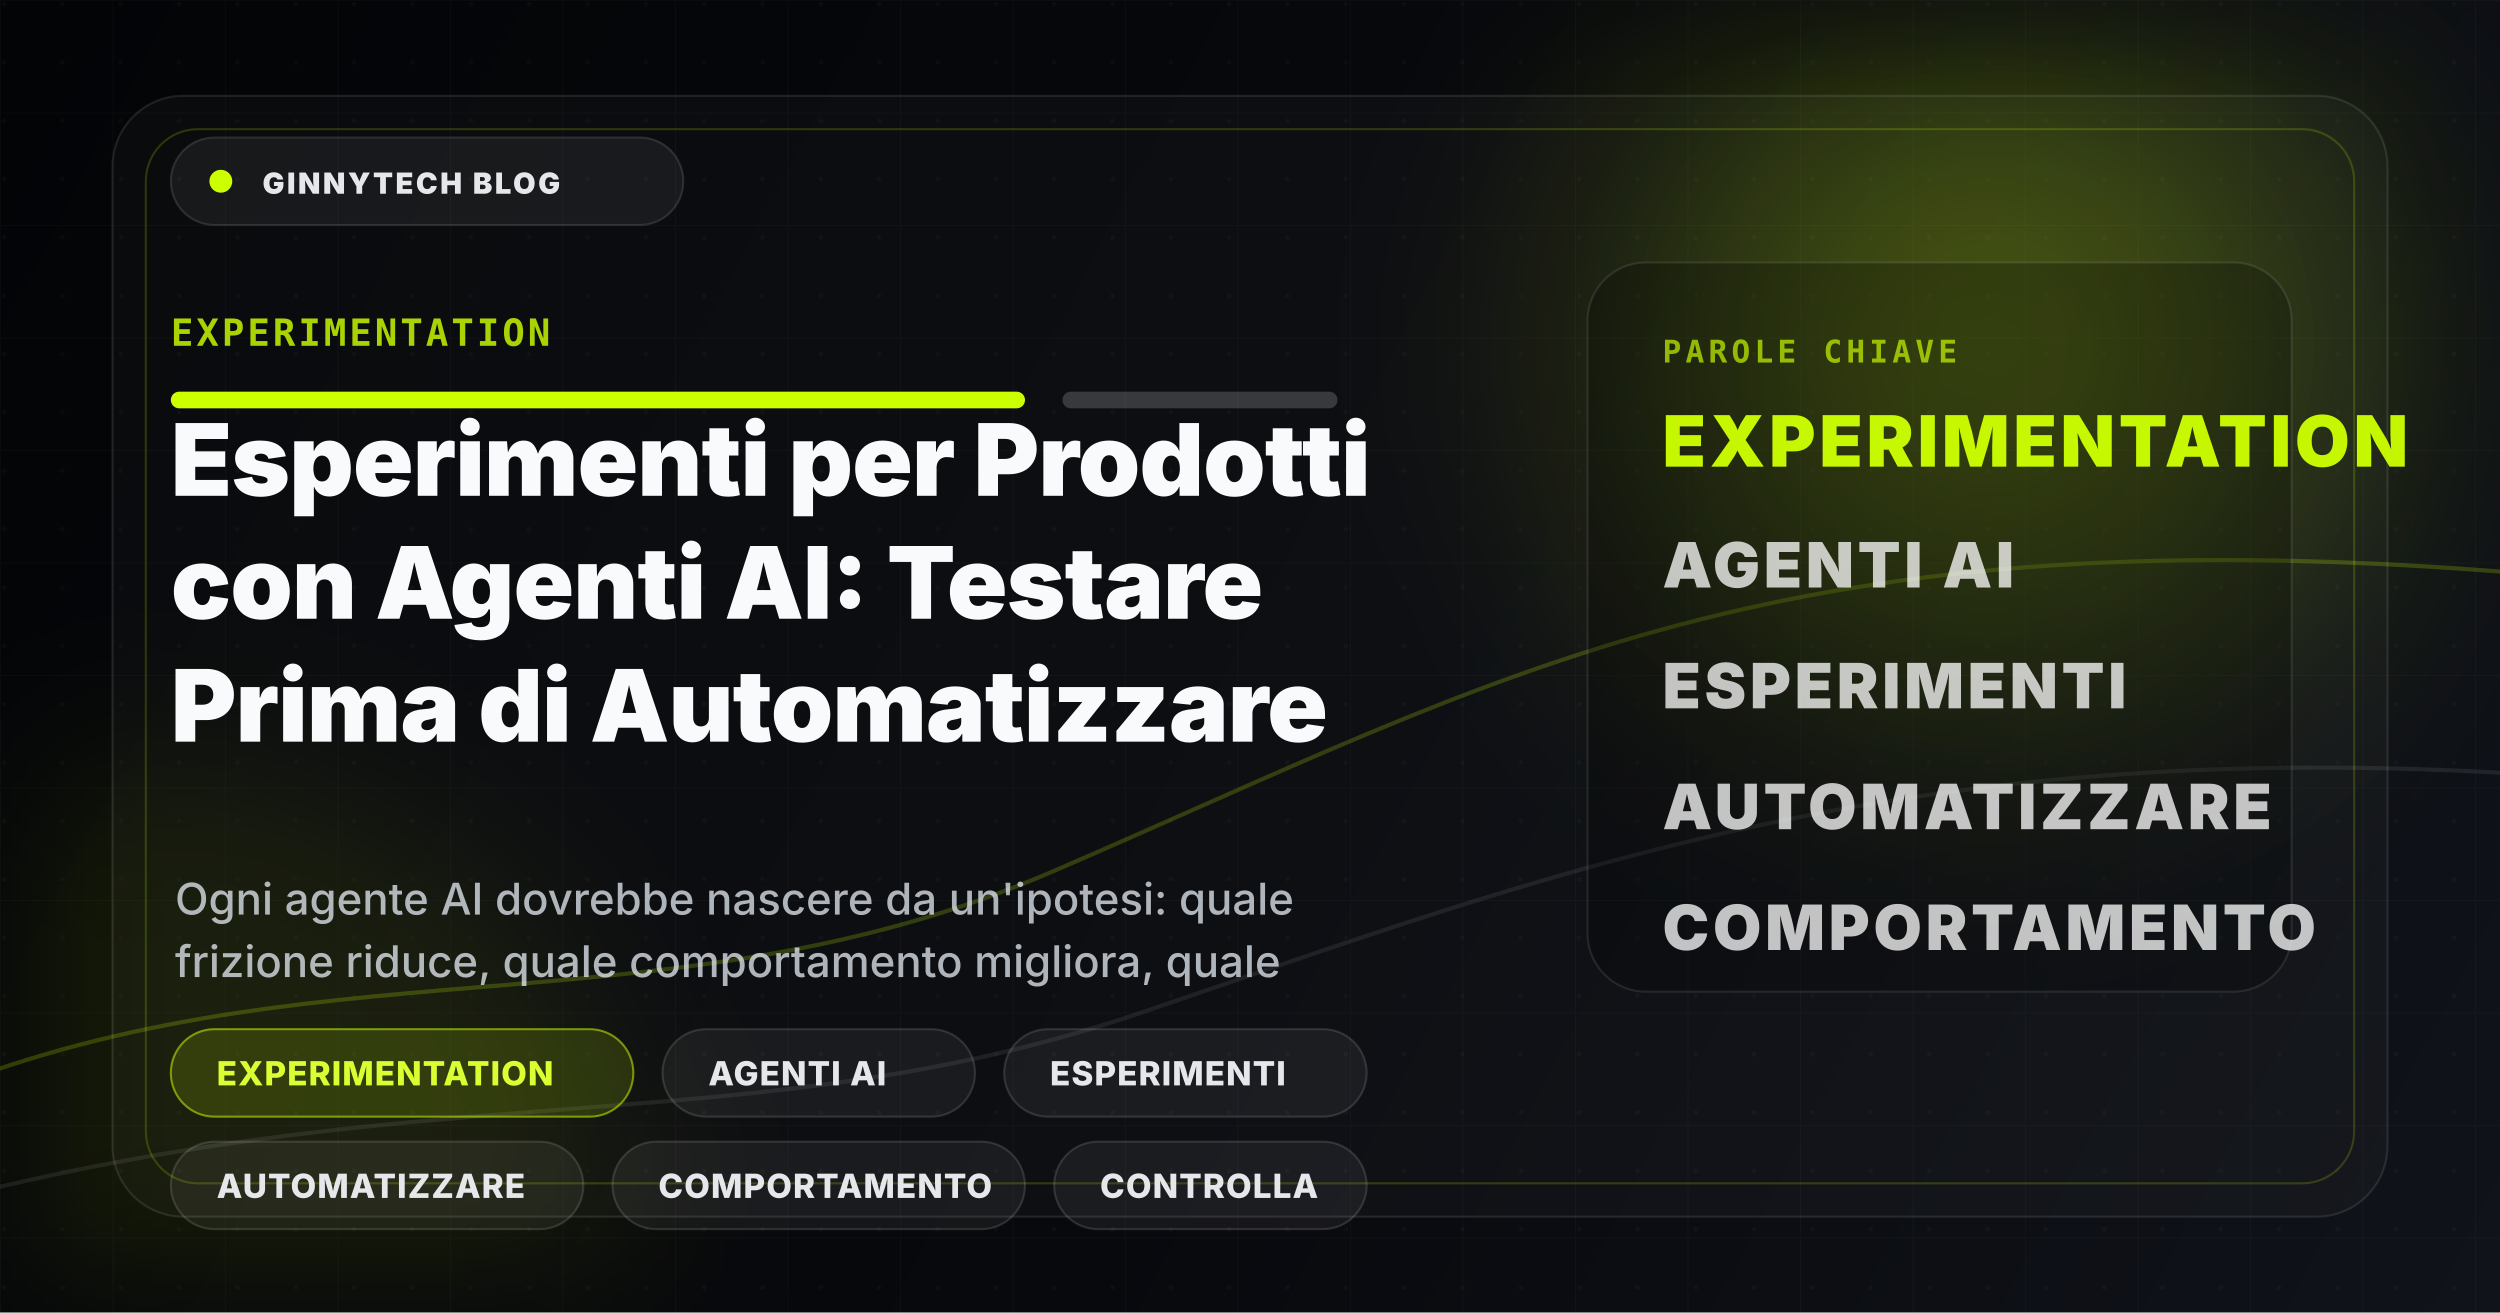
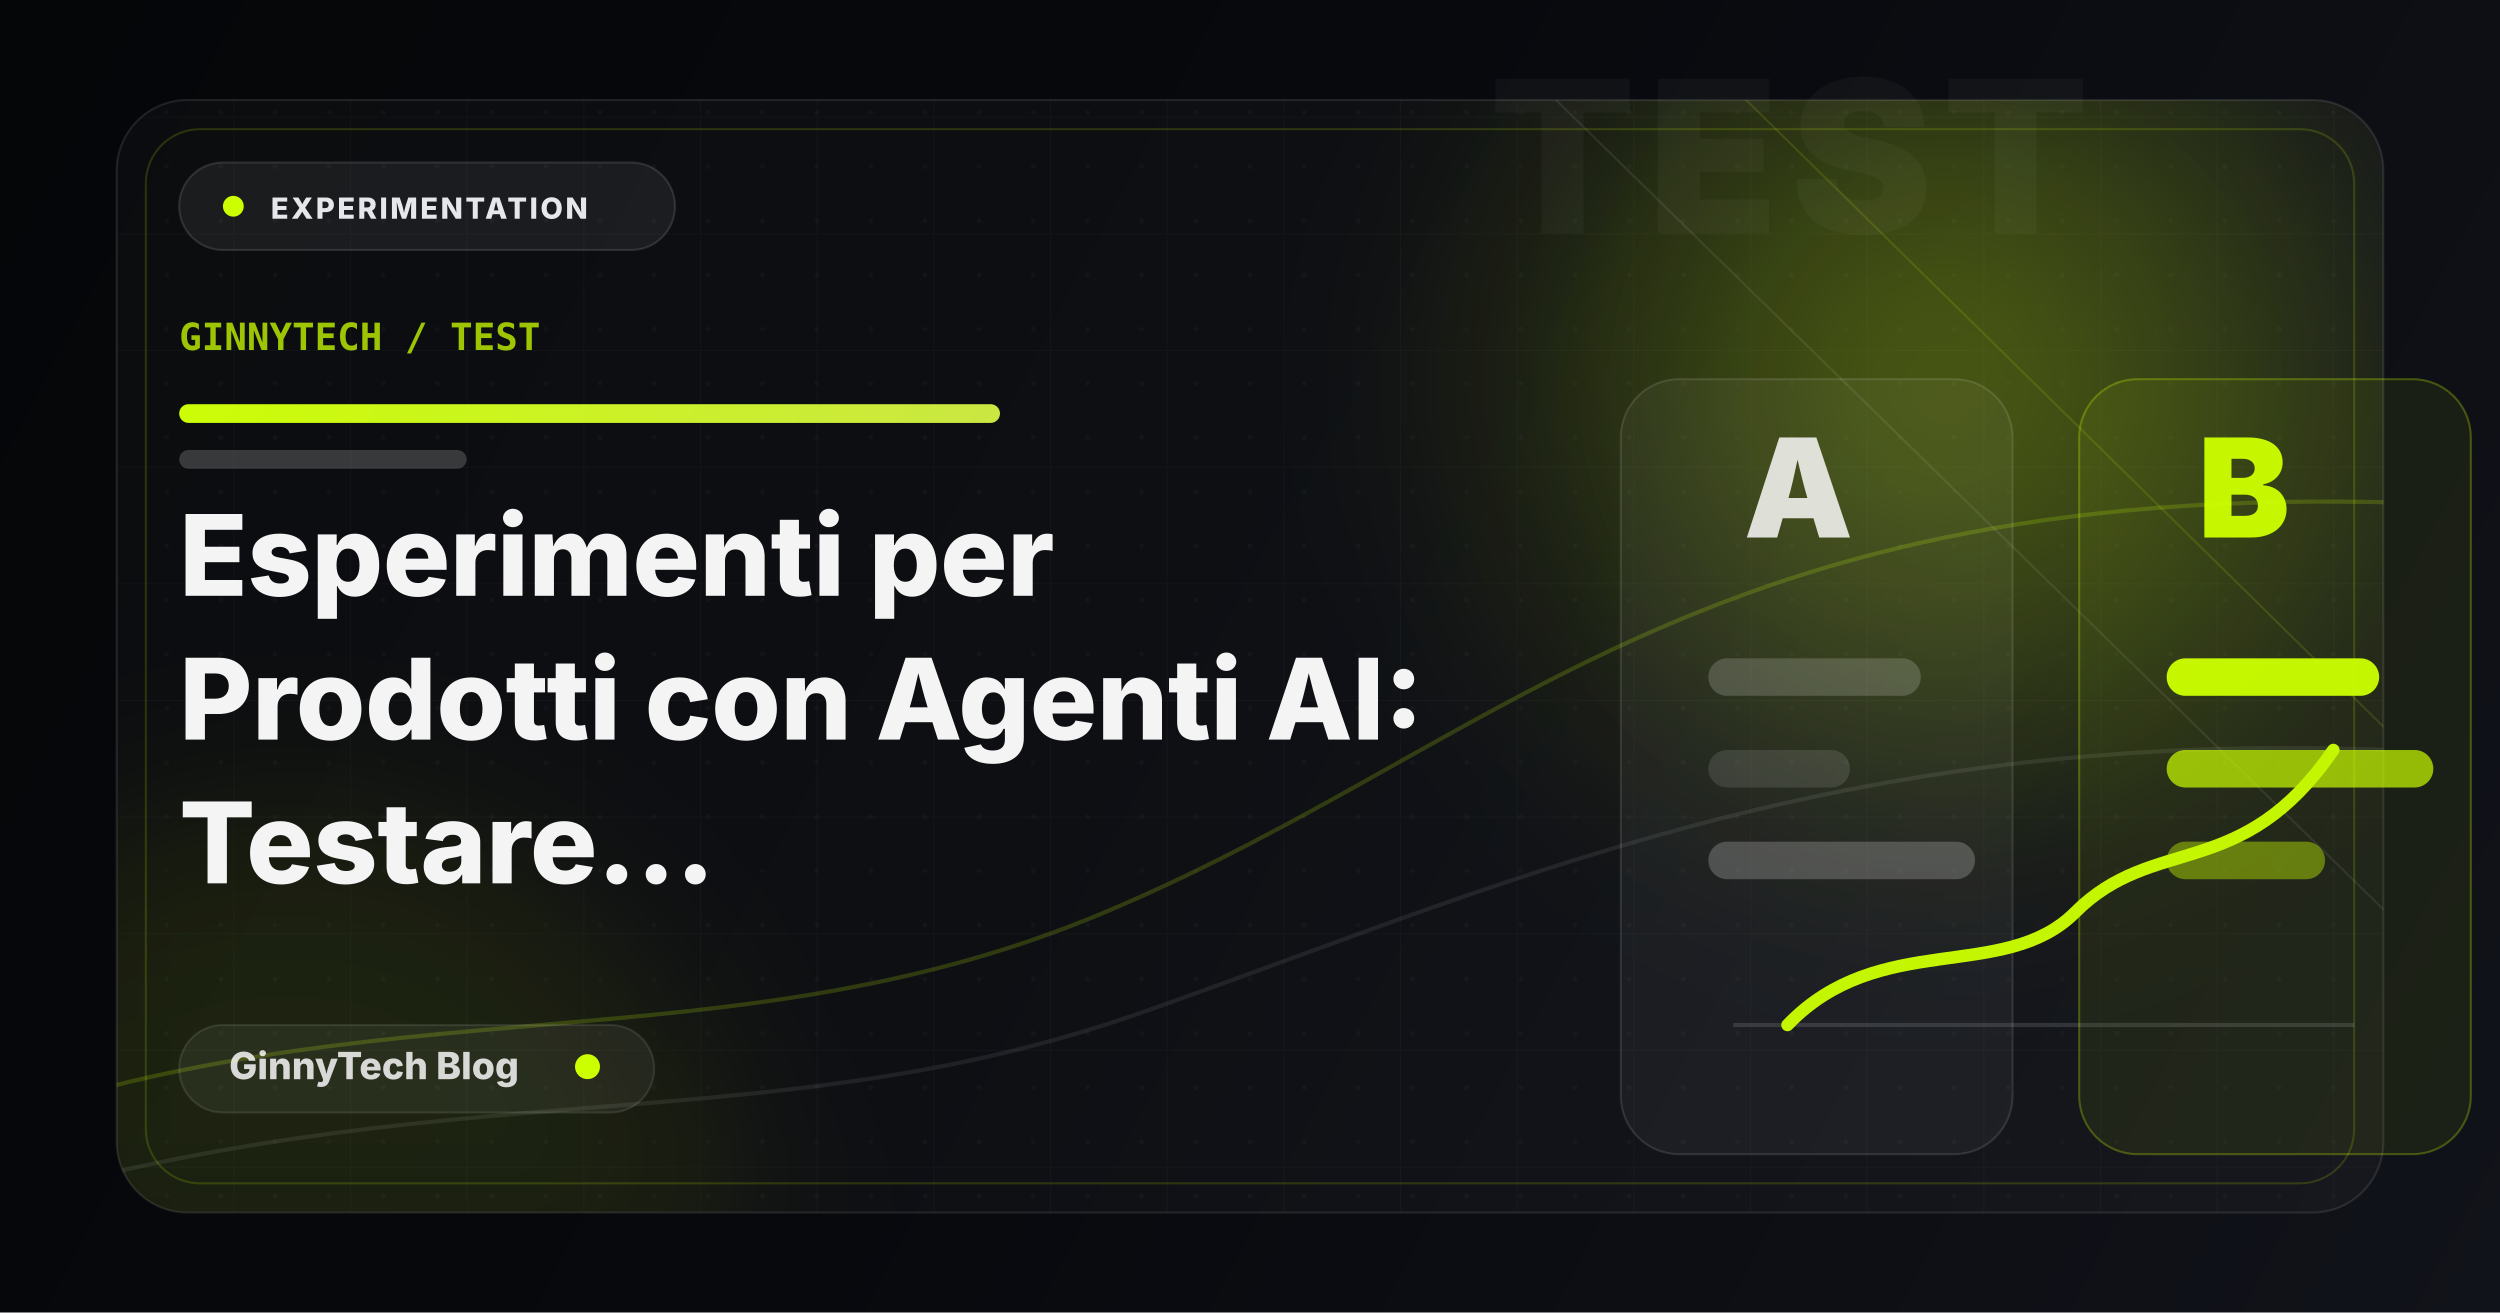
- <svg xmlns="http://www.w3.org/2000/svg" width="1200" height="630" viewBox="0 0 1200 630" fill="none" role="img" aria-label="Copertina articolo GinnyTech: Esperimenti per Prodotti con Agenti AI: Testare Prima di Automatizzare">
+ <svg xmlns="http://www.w3.org/2000/svg" width="1200" height="630" viewBox="0 0 1200 630" fill="none">
  <defs>
    <linearGradient id="bg" x1="0" y1="0" x2="1200" y2="630" gradientUnits="userSpaceOnUse">
-       <stop offset="0" stop-color="#030406" />
-       <stop offset="0.55" stop-color="#08090d" />
-       <stop offset="1" stop-color="#10131a" />
+       <stop offset="0" stop-color="#050608" />
+       <stop offset="0.46" stop-color="#08090d" />
+       <stop offset="1" stop-color="#11131a" />
    </linearGradient>
-     <radialGradient id="limeGlow" cx="50%" cy="50%" r="50%">
-       <stop offset="0" stop-color="#ccff00" stop-opacity="0.34" />
+     <linearGradient id="lime" x1="96" y1="100" x2="1060" y2="548" gradientUnits="userSpaceOnUse">
+       <stop offset="0" stop-color="#ccff00" stop-opacity="1" />
+       <stop offset="0.52" stop-color="#e7ff65" stop-opacity="0.86" />
+       <stop offset="1" stop-color="#b3e600" stop-opacity="0.9" />
+     </linearGradient>
+     <radialGradient id="glow" cx="50%" cy="50%" r="50%">
+       <stop offset="0" stop-color="#ccff00" stop-opacity="0.35" />
      <stop offset="1" stop-color="#ccff00" stop-opacity="0" />
    </radialGradient>
-     <pattern id="grid" width="54" height="54" patternUnits="userSpaceOnUse">
-       <path d="M54 0H0V54" stroke="rgba(255,255,255,0.07)" stroke-width="1" />
-     </pattern>
-     <pattern id="dots" width="28" height="28" patternUnits="userSpaceOnUse">
-       <circle cx="2" cy="2" r="1.1" fill="rgba(255,255,255,0.13)" />
-     </pattern>
-     <filter id="blur" x="-50%" y="-50%" width="200%" height="200%">
+     <filter id="softBlur" x="-40%" y="-40%" width="180%" height="180%">
      <feGaussianBlur stdDeviation="44" />
    </filter>
+     <pattern id="dots" width="26" height="26" patternUnits="userSpaceOnUse">
+       <circle cx="2" cy="2" r="1.15" fill="rgba(255,255,255,0.12)" />
+     </pattern>
+     <pattern id="grid" width="56" height="56" patternUnits="userSpaceOnUse">
+       <path d="M56 0H0V56" stroke="rgba(255,255,255,0.08)" stroke-width="1" />
+     </pattern>
+     <clipPath id="frameClip">
+       <rect x="56" y="48" width="1088" height="534" rx="34" />
+     </clipPath>
  </defs>
  <rect width="1200" height="630" fill="url(#bg)" />
-   <rect width="1200" height="630" fill="url(#grid)" opacity="0.34" />
-   <rect width="1200" height="630" fill="url(#dots)" opacity="0.18" />
-   <circle cx="955" cy="166" r="258" fill="url(#limeGlow)" filter="url(#blur)" />
-   <circle cx="80" cy="590" r="220" fill="#ccff00" fill-opacity="0.08" filter="url(#blur)" />
-   <path d="M-20 520C160 452 326 496 506 418C724 324 852 244 1220 276" stroke="rgba(204,255,0,0.20)" stroke-width="2" />
-   <path d="M-18 574C214 516 366 548 548 486C742 420 914 352 1218 372" stroke="rgba(255,255,255,0.08)" stroke-width="2" />
-   <rect x="54" y="46" width="1092" height="538" rx="34" fill="rgba(255,255,255,0.024)" stroke="rgba(255,255,255,0.10)" />
-   <rect x="70" y="62" width="1060" height="506" rx="25" stroke="rgba(204,255,0,0.18)" />
-   <g transform="translate(82 94)">
-     <rect x="0" y="-28" width="246" height="42" rx="21" fill="rgba(255,255,255,0.06)" stroke="rgba(255,255,255,0.12)" />
-     <circle cx="24" cy="-7" r="5.5" fill="#ccff00" />
-     <text x="44" y="-1" font-family="Montserrat, Inter, Arial, sans-serif" font-size="14" font-weight="850" letter-spacing="1.2" fill="#e5e7eb">GINNYTECH BLOG</text>
+   <g clip-path="url(#frameClip)">
+     <rect x="0" y="0" width="1200" height="630" fill="url(#grid)" opacity="0.28" />
+     <rect x="0" y="0" width="1200" height="630" fill="url(#dots)" opacity="0.2" />
+     <circle cx="934" cy="184" r="260" fill="url(#glow)" filter="url(#softBlur)" />
+     <circle cx="138" cy="602" r="210" fill="#ccff00" fill-opacity="0.09" filter="url(#softBlur)" />
+     <path d="M-20 544C180 470 350 514 530 438C730 354 826 218 1208 244" stroke="rgba(204,255,0,0.18)" stroke-width="2" />
+     <path d="M-18 582C212 512 366 550 548 486C736 420 906 338 1210 364" stroke="rgba(255,255,255,0.08)" stroke-width="2" />
+     <path d="M616 -80L1166 458" stroke="rgba(255,255,255,0.08)" stroke-width="1" />
+     <path d="M708 -80L1190 394" stroke="rgba(204,255,0,0.13)" stroke-width="1" />
  </g>
-   <text x="82" y="166" font-family="JetBrains Mono, Consolas, monospace" font-size="18" font-weight="800" letter-spacing="1.4" fill="rgba(204,255,0,0.82)">EXPERIMENTATION</text>
-   <rect x="82" y="188" width="410" height="8" rx="4" fill="#ccff00" />
-   <rect x="510" y="188" width="132" height="8" rx="4" fill="rgba(255,255,255,0.18)" />
-   <text x="82" y="238" font-family="Montserrat, Inter, Arial, sans-serif" font-size="48" font-weight="850" letter-spacing="-0.4" fill="#f8fafc">Esperimenti per Prodotti</text>
-   <text x="82" y="297" font-family="Montserrat, Inter, Arial, sans-serif" font-size="48" font-weight="850" letter-spacing="-0.4" fill="#f8fafc">con Agenti AI: Testare</text>
-   <text x="82" y="356" font-family="Montserrat, Inter, Arial, sans-serif" font-size="48" font-weight="850" letter-spacing="-0.4" fill="#f8fafc">Prima di Automatizzare</text>
-   <text x="84" y="439" font-family="Inter, Arial, sans-serif" font-size="21" font-weight="500" fill="rgba(226,232,240,0.76)">Ogni agente AI dovrebbe nascere da un'ipotesi: quale</text>
-   <text x="84" y="469" font-family="Inter, Arial, sans-serif" font-size="21" font-weight="500" fill="rgba(226,232,240,0.76)">frizione riduce, quale comportamento migliora, quale</text>
-   <g opacity="0.96">
-     <rect x="762" y="126" width="338" height="350" rx="28" fill="rgba(0,0,0,0.24)" stroke="rgba(255,255,255,0.10)" />
-     <text x="798" y="174" font-family="JetBrains Mono, Consolas, monospace" font-size="15" font-weight="800" letter-spacing="2" fill="rgba(204,255,0,0.70)">PAROLE CHIAVE</text>
-     <text x="798" y="224" font-family="Montserrat, Inter, Arial, sans-serif" font-size="34" font-weight="900" letter-spacing="1.8" fill="#ccff00">EXPERIMENTATION</text>
-     <text x="798" y="282" font-family="Montserrat, Inter, Arial, sans-serif" font-size="30" font-weight="900" letter-spacing="1.8" fill="rgba(255,255,255,0.78)">AGENTI AI</text>
-     <text x="798" y="340" font-family="Montserrat, Inter, Arial, sans-serif" font-size="30" font-weight="900" letter-spacing="1.8" fill="rgba(255,255,255,0.78)">ESPERIMENTI</text>
-     <text x="798" y="398" font-family="Montserrat, Inter, Arial, sans-serif" font-size="30" font-weight="900" letter-spacing="1.8" fill="rgba(255,255,255,0.78)">AUTOMATIZZARE</text>
-     <text x="798" y="456" font-family="Montserrat, Inter, Arial, sans-serif" font-size="30" font-weight="900" letter-spacing="1.8" fill="rgba(255,255,255,0.78)">COMPORTAMENTO</text>
+   <rect x="56" y="48" width="1088" height="534" rx="34" fill="rgba(255,255,255,0.025)" stroke="rgba(255,255,255,0.10)" />
+   <rect x="70" y="62" width="1060" height="506" rx="26" stroke="rgba(204,255,0,0.16)" stroke-width="1" />
+   <rect x="86" y="78" width="238" height="42" rx="21" fill="rgba(255,255,255,0.065)" stroke="rgba(255,255,255,0.12)" />
+   <circle cx="112" cy="99" r="5" fill="#ccff00" />
+   <text x="130" y="105" font-family="Montserrat, Inter, Arial, sans-serif" font-size="14" font-weight="800" letter-spacing="1.2" fill="#e5e7eb">EXPERIMENTATION</text>
+   <text x="86" y="168" font-family="JetBrains Mono, Consolas, monospace" font-size="18" font-weight="700" fill="rgba(204,255,0,0.76)">GINNYTECH / TEST</text>
+   <rect x="86" y="194" width="394" height="9" rx="4.5" fill="url(#lime)" />
+   <rect x="86" y="216" width="138" height="9" rx="4.5" fill="rgba(255,255,255,0.18)" />
+   <text x="715" y="112" font-family="Montserrat, Inter, Arial, sans-serif" font-size="102" font-weight="900" letter-spacing="6" fill="rgba(255,255,255,0.035)">TEST</text>
+   <g transform="translate(746 142)" opacity="0.96">
+     <rect x="32" y="40" width="188" height="372" rx="28" fill="rgba(255,255,255,0.045)" stroke="rgba(255,255,255,0.12)" />
+     <rect x="252" y="40" width="188" height="372" rx="28" fill="rgba(204,255,0,0.07)" stroke="rgba(204,255,0,0.28)" />
+     <text x="91" y="116" font-family="Montserrat, Inter, Arial, sans-serif" font-size="66" font-weight="900" fill="rgba(255,255,255,0.86)">A</text>
+     <text x="309" y="116" font-family="Montserrat, Inter, Arial, sans-serif" font-size="66" font-weight="900" fill="#ccff00">B</text>
+     <rect x="74" y="174" width="102" height="18" rx="9" fill="rgba(255,255,255,0.18)" />
+     <rect x="74" y="218" width="68" height="18" rx="9" fill="rgba(255,255,255,0.12)" />
+     <rect x="74" y="262" width="128" height="18" rx="9" fill="rgba(255,255,255,0.22)" />
+     <rect x="294" y="174" width="102" height="18" rx="9" fill="#ccff00" />
+     <rect x="294" y="218" width="128" height="18" rx="9" fill="rgba(204,255,0,0.72)" />
+     <rect x="294" y="262" width="76" height="18" rx="9" fill="rgba(204,255,0,0.42)" />
+     <path d="M86 350H384" stroke="rgba(255,255,255,0.13)" stroke-width="2" />
+     <path d="M112 350C156 304 216 330 250 296C288 258 330 282 374 218" stroke="#ccff00" stroke-width="6" stroke-linecap="round" fill="none" />
  </g>
-   <g transform="translate(82 526)">
-     <rect x="0" y="-32" width="222" height="42" rx="21" fill="rgba(204,255,0,0.14)" stroke="rgba(204,255,0,0.52)" />
-     <text x="22" y="-5" font-family="Montserrat, Inter, Arial, sans-serif" font-size="16" font-weight="800" letter-spacing="0.5" fill="#d9ff33">EXPERIMENTATION</text>
-   </g>
-   <g transform="translate(318 526)">
-     <rect x="0" y="-32" width="150" height="42" rx="21" fill="rgba(255,255,255,0.055)" stroke="rgba(255,255,255,0.13)" />
-     <text x="22" y="-5" font-family="Montserrat, Inter, Arial, sans-serif" font-size="16" font-weight="800" letter-spacing="0.5" fill="#e5e7eb">AGENTI AI</text>
-   </g>
-   <g transform="translate(482 526)">
-     <rect x="0" y="-32" width="174" height="42" rx="21" fill="rgba(255,255,255,0.055)" stroke="rgba(255,255,255,0.13)" />
-     <text x="22" y="-5" font-family="Montserrat, Inter, Arial, sans-serif" font-size="16" font-weight="800" letter-spacing="0.5" fill="#e5e7eb">ESPERIMENTI</text>
-   </g>
-   <g transform="translate(82 580)">
-     <rect x="0" y="-32" width="198" height="42" rx="21" fill="rgba(255,255,255,0.055)" stroke="rgba(255,255,255,0.13)" />
-     <text x="22" y="-5" font-family="Montserrat, Inter, Arial, sans-serif" font-size="16" font-weight="800" letter-spacing="0.5" fill="#e5e7eb">AUTOMATIZZARE</text>
-   </g>
-   <g transform="translate(294 580)">
-     <rect x="0" y="-32" width="198" height="42" rx="21" fill="rgba(255,255,255,0.055)" stroke="rgba(255,255,255,0.13)" />
-     <text x="22" y="-5" font-family="Montserrat, Inter, Arial, sans-serif" font-size="16" font-weight="800" letter-spacing="0.5" fill="#e5e7eb">COMPORTAMENTO</text>
-   </g>
-   <g transform="translate(506 580)">
-     <rect x="0" y="-32" width="150" height="42" rx="21" fill="rgba(255,255,255,0.055)" stroke="rgba(255,255,255,0.13)" />
-     <text x="22" y="-5" font-family="Montserrat, Inter, Arial, sans-serif" font-size="16" font-weight="800" letter-spacing="0.5" fill="#e5e7eb">CONTROLLA</text>
+   <text x="86" y="286" font-family="Montserrat, Inter, Arial, sans-serif" font-size="54" font-weight="800" letter-spacing="-0.2" fill="#f4f4f5">Esperimenti per</text>
+   <text x="86" y="355" font-family="Montserrat, Inter, Arial, sans-serif" font-size="54" font-weight="800" letter-spacing="-0.2" fill="#f4f4f5">Prodotti con Agenti AI:</text>
+   <text x="86" y="424" font-family="Montserrat, Inter, Arial, sans-serif" font-size="54" font-weight="800" letter-spacing="-0.2" fill="#f4f4f5">Testare...</text>
+   <g transform="translate(86 520)">
+     <rect x="0" y="-28" width="228" height="42" rx="21" fill="rgba(255,255,255,0.055)" stroke="rgba(255,255,255,0.10)" />
+     <text x="24" y="-2" font-family="Montserrat, Inter, Arial, sans-serif" font-size="18" font-weight="800" fill="rgba(255,255,255,0.82)">GinnyTech Blog</text>
+     <circle cx="196" cy="-8" r="6" fill="#ccff00" />
  </g>
</svg>
